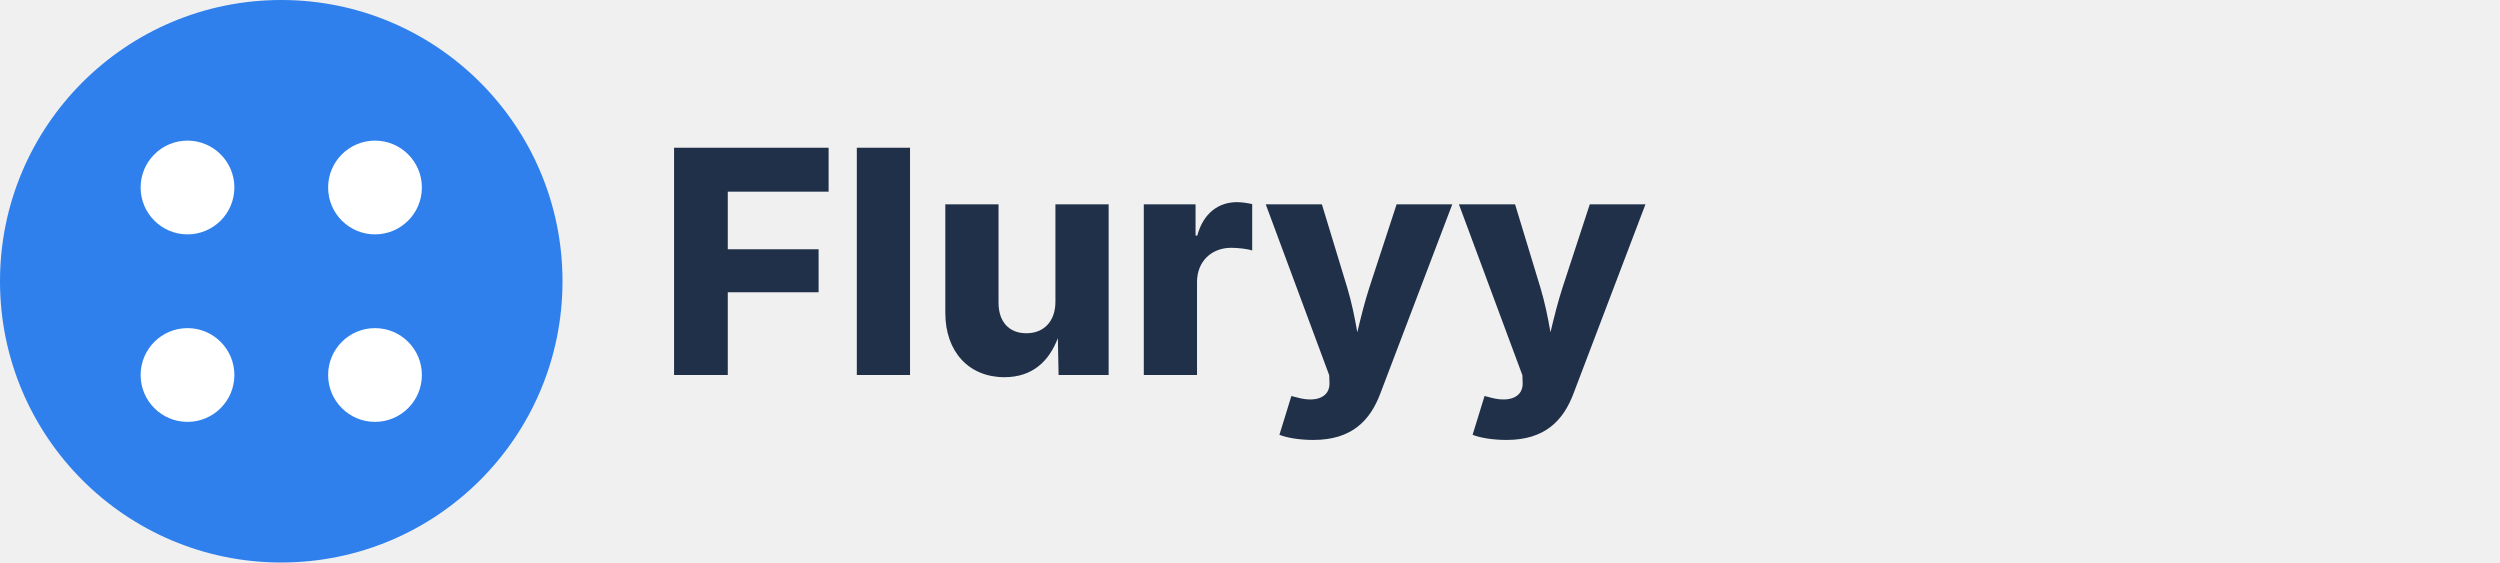
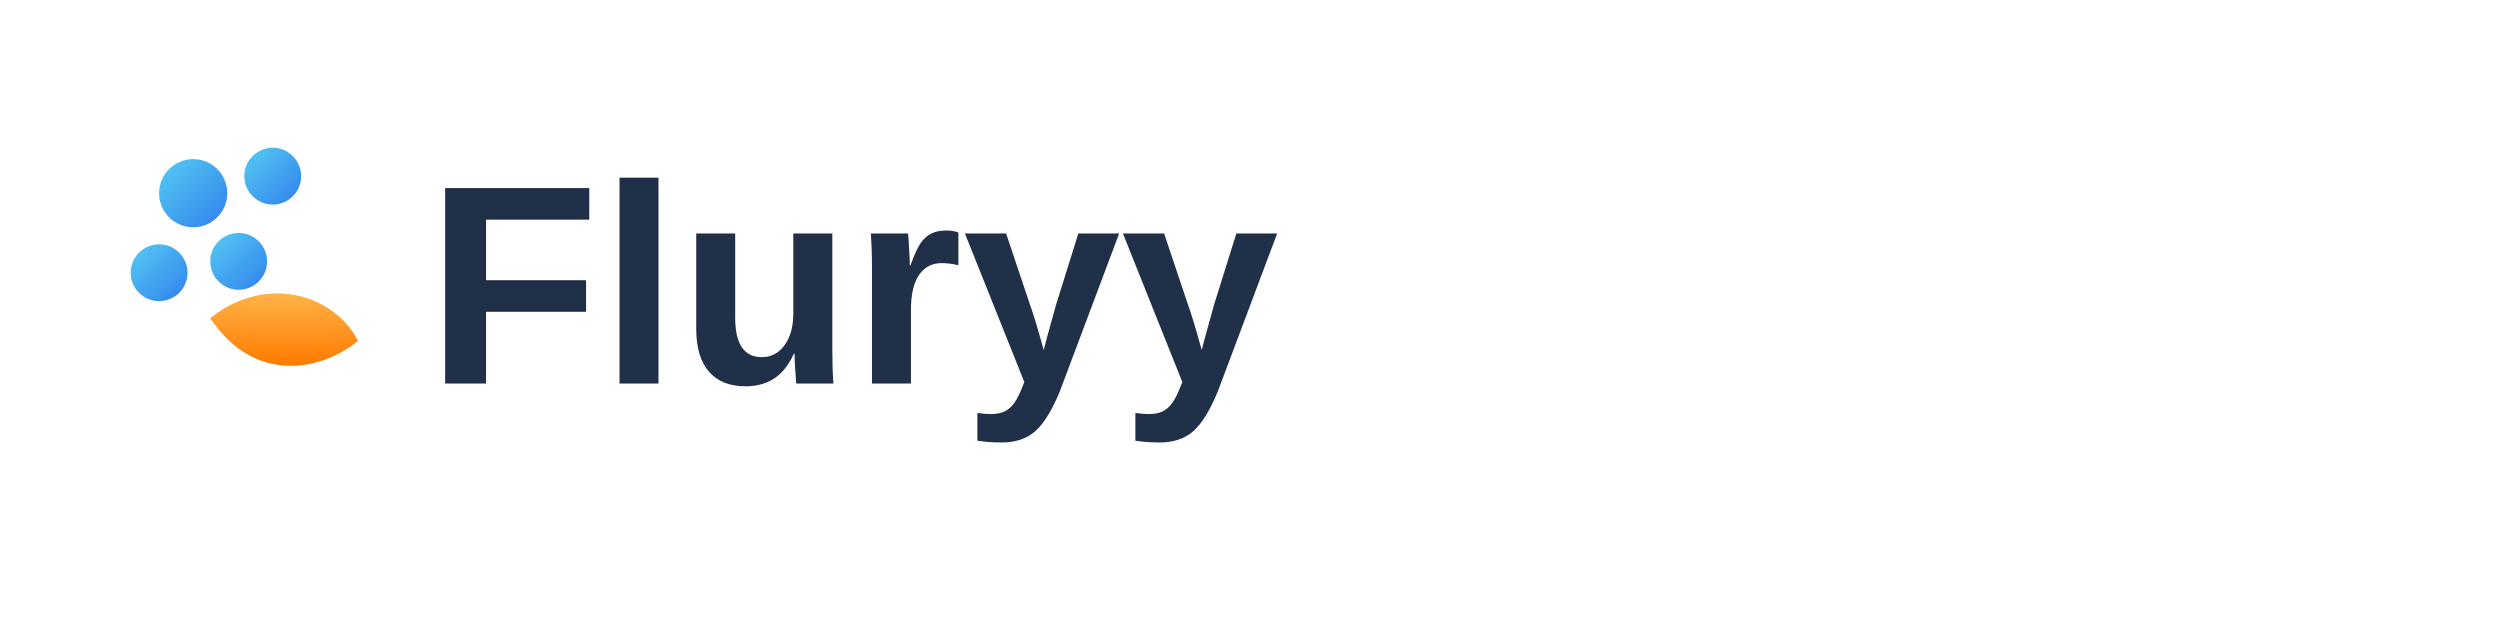
- <svg xmlns="http://www.w3.org/2000/svg" width="160" height="36" viewBox="0 0 160 36">
+ <svg xmlns="http://www.w3.org/2000/svg" width="880" height="220" viewBox="0 0 880 220" role="img" aria-label="Fluryy logo">
  <defs>
-     <style>
-     .a{fill:#2F80ED}.b{fill:#203048;font-weight:800;font-family:Inter, sans-serif;font-size:20px}
-   </style>
+     <linearGradient id="pawgrad" x1="0" y1="0" x2="1" y2="1">
+       <stop offset="0%" stop-color="#56CCF2" />
+       <stop offset="100%" stop-color="#2F80ED" />
+     </linearGradient>
+     <linearGradient id="padgrad" x1="0" y1="0" x2="0" y2="1">
+       <stop offset="0%" stop-color="#FFB347" />
+       <stop offset="100%" stop-color="#FF7A00" />
+     </linearGradient>
  </defs>
-   <circle class="a" cx="18" cy="18" r="18" />
-   <circle fill="#fff" cx="12" cy="12" r="3" />
-   <circle fill="#fff" cx="24" cy="12" r="3" />
-   <circle fill="#fff" cx="12" cy="24" r="3" />
-   <circle fill="#fff" cx="24" cy="24" r="3" />
-   <text class="b" x="42" y="24">Fluryy</text>
+   <rect width="100%" height="100%" fill="#FFFFFF" />
+   <g transform="translate(40,40)">
+     <circle cx="28" cy="28" r="12" fill="url(#pawgrad)" />
+     <circle cx="56" cy="22" r="10" fill="url(#pawgrad)" />
+     <circle cx="16" cy="56" r="10" fill="url(#pawgrad)" />
+     <circle cx="44" cy="52" r="10" fill="url(#pawgrad)" />
+     <path d="M34 72c20-16 44-8 52 8-12 10-36 16-52-8z" fill="url(#padgrad)" />
+   </g>
+   <text x="150" y="135" font-size="100" font-family="Poppins, Segoe UI, Arial, sans-serif" fill="#203048" font-weight="700">Fluryy</text>
</svg>
